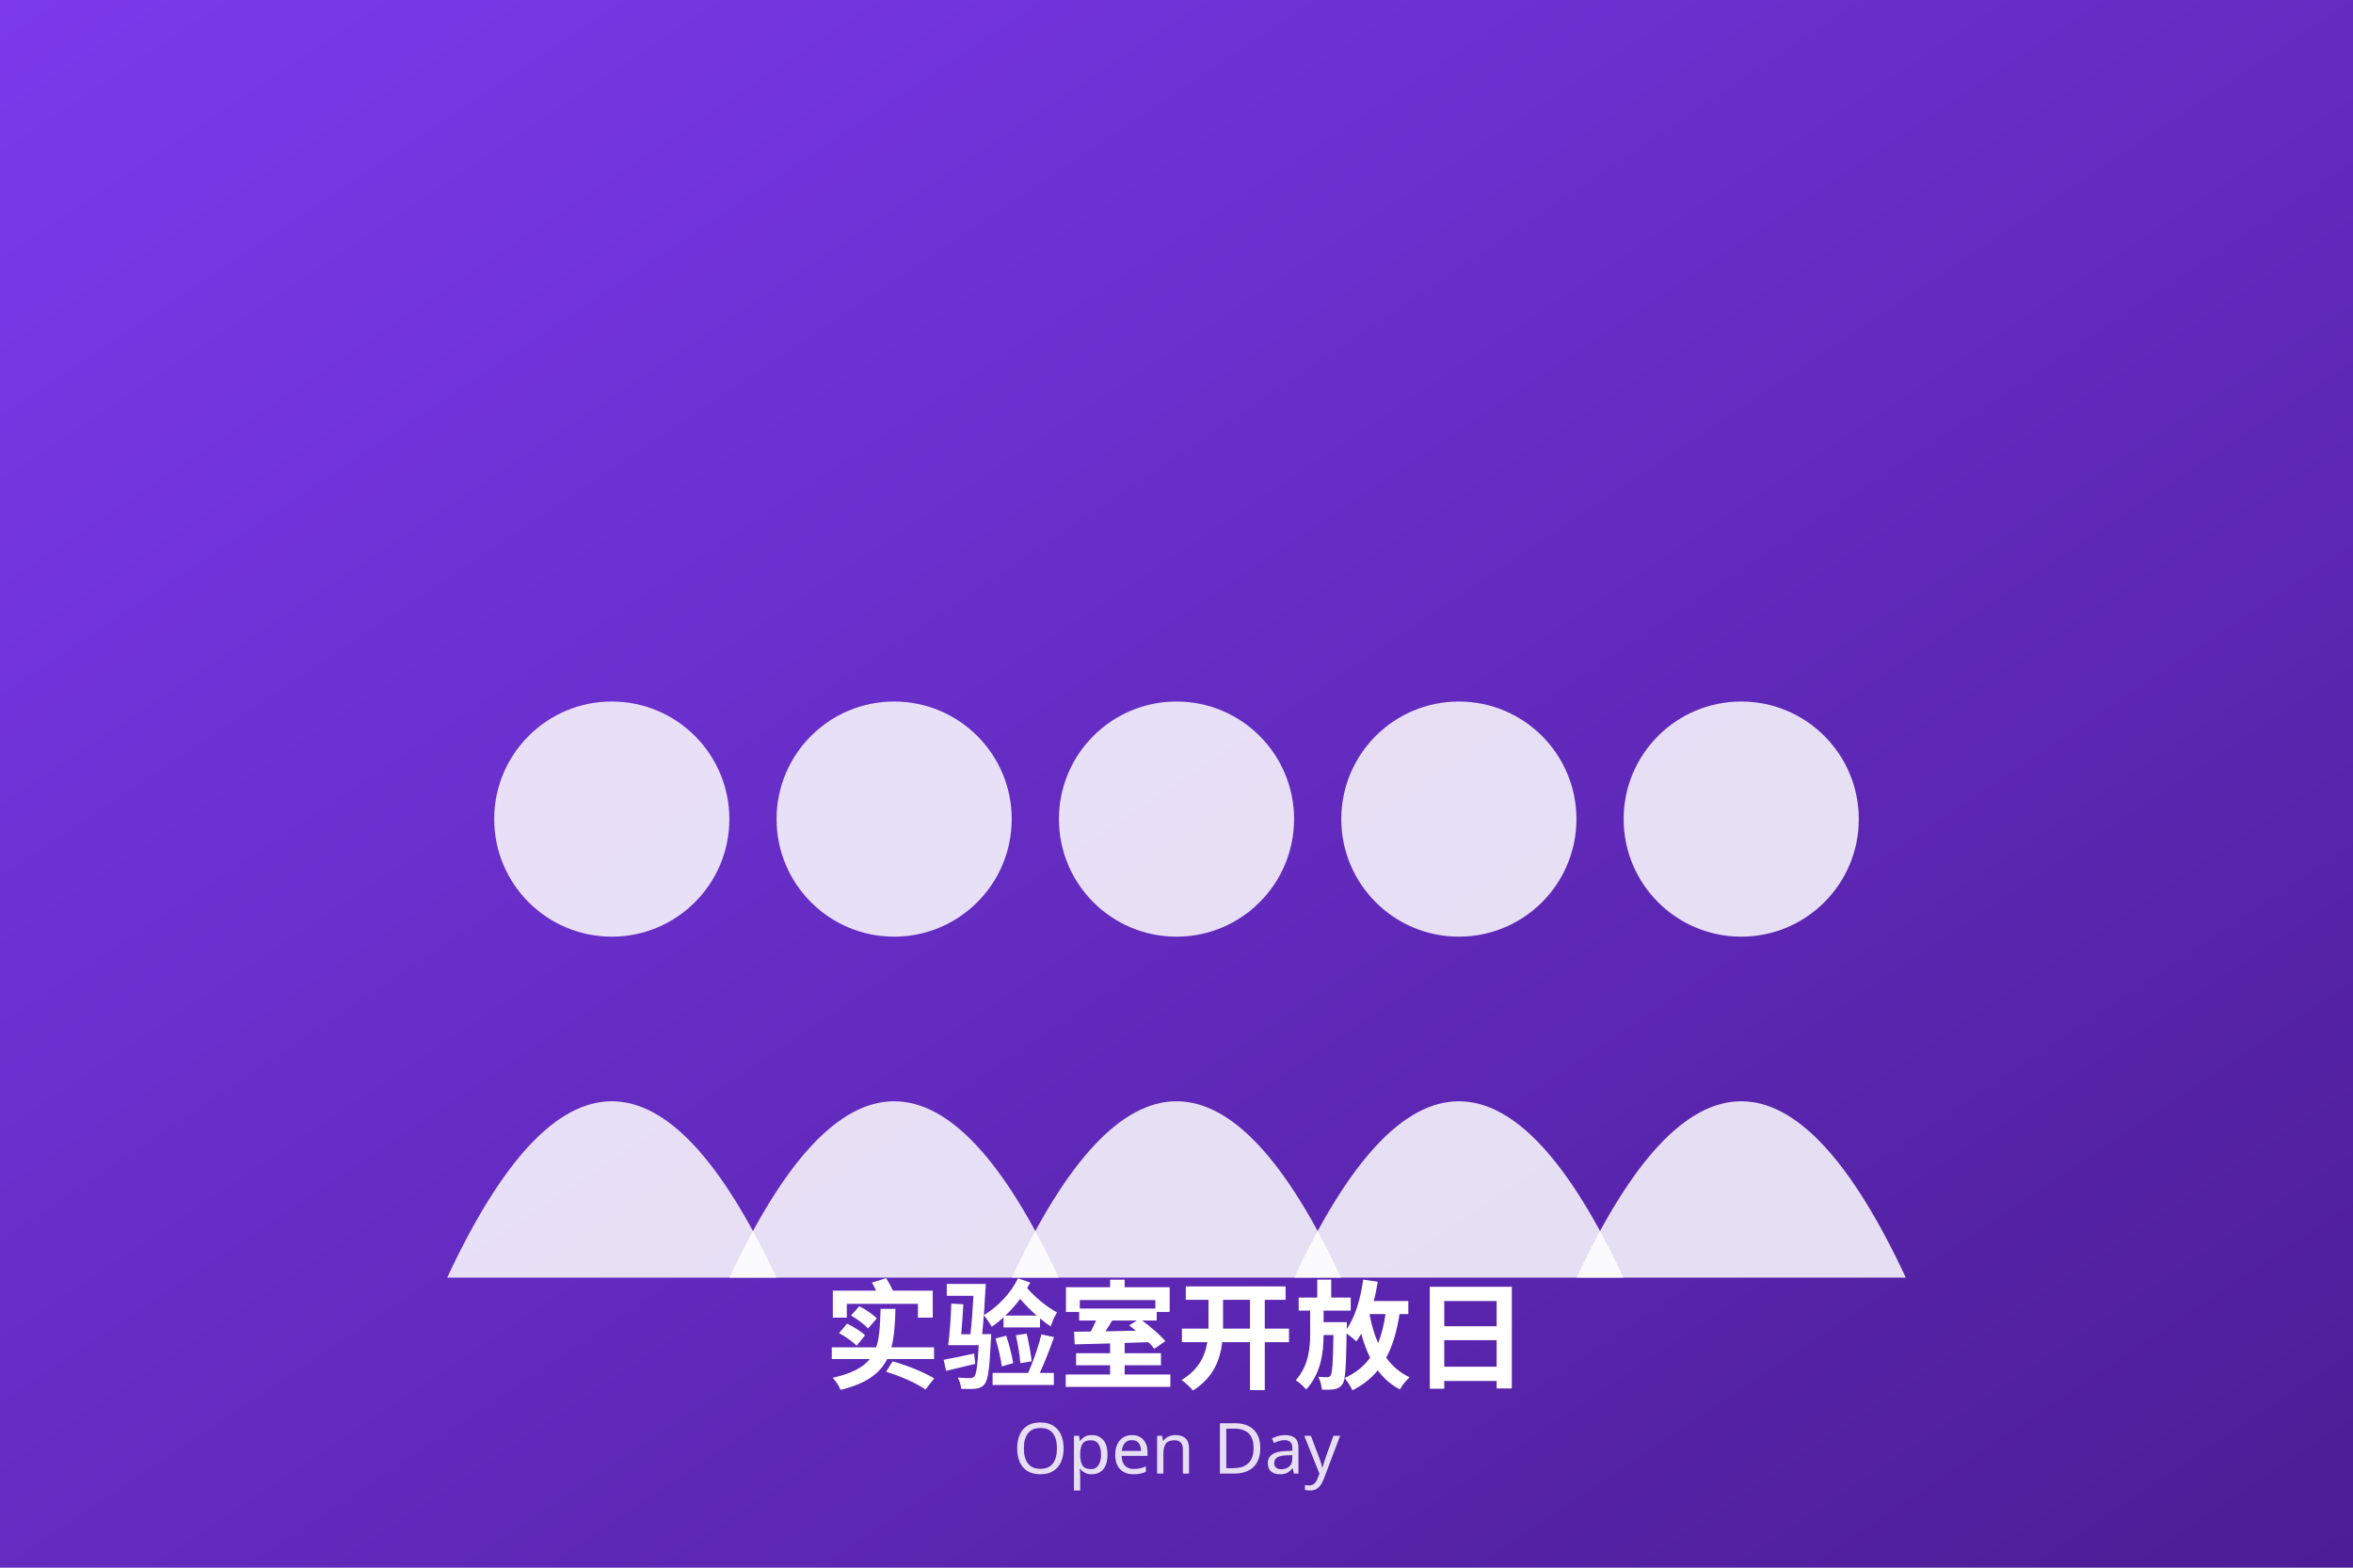
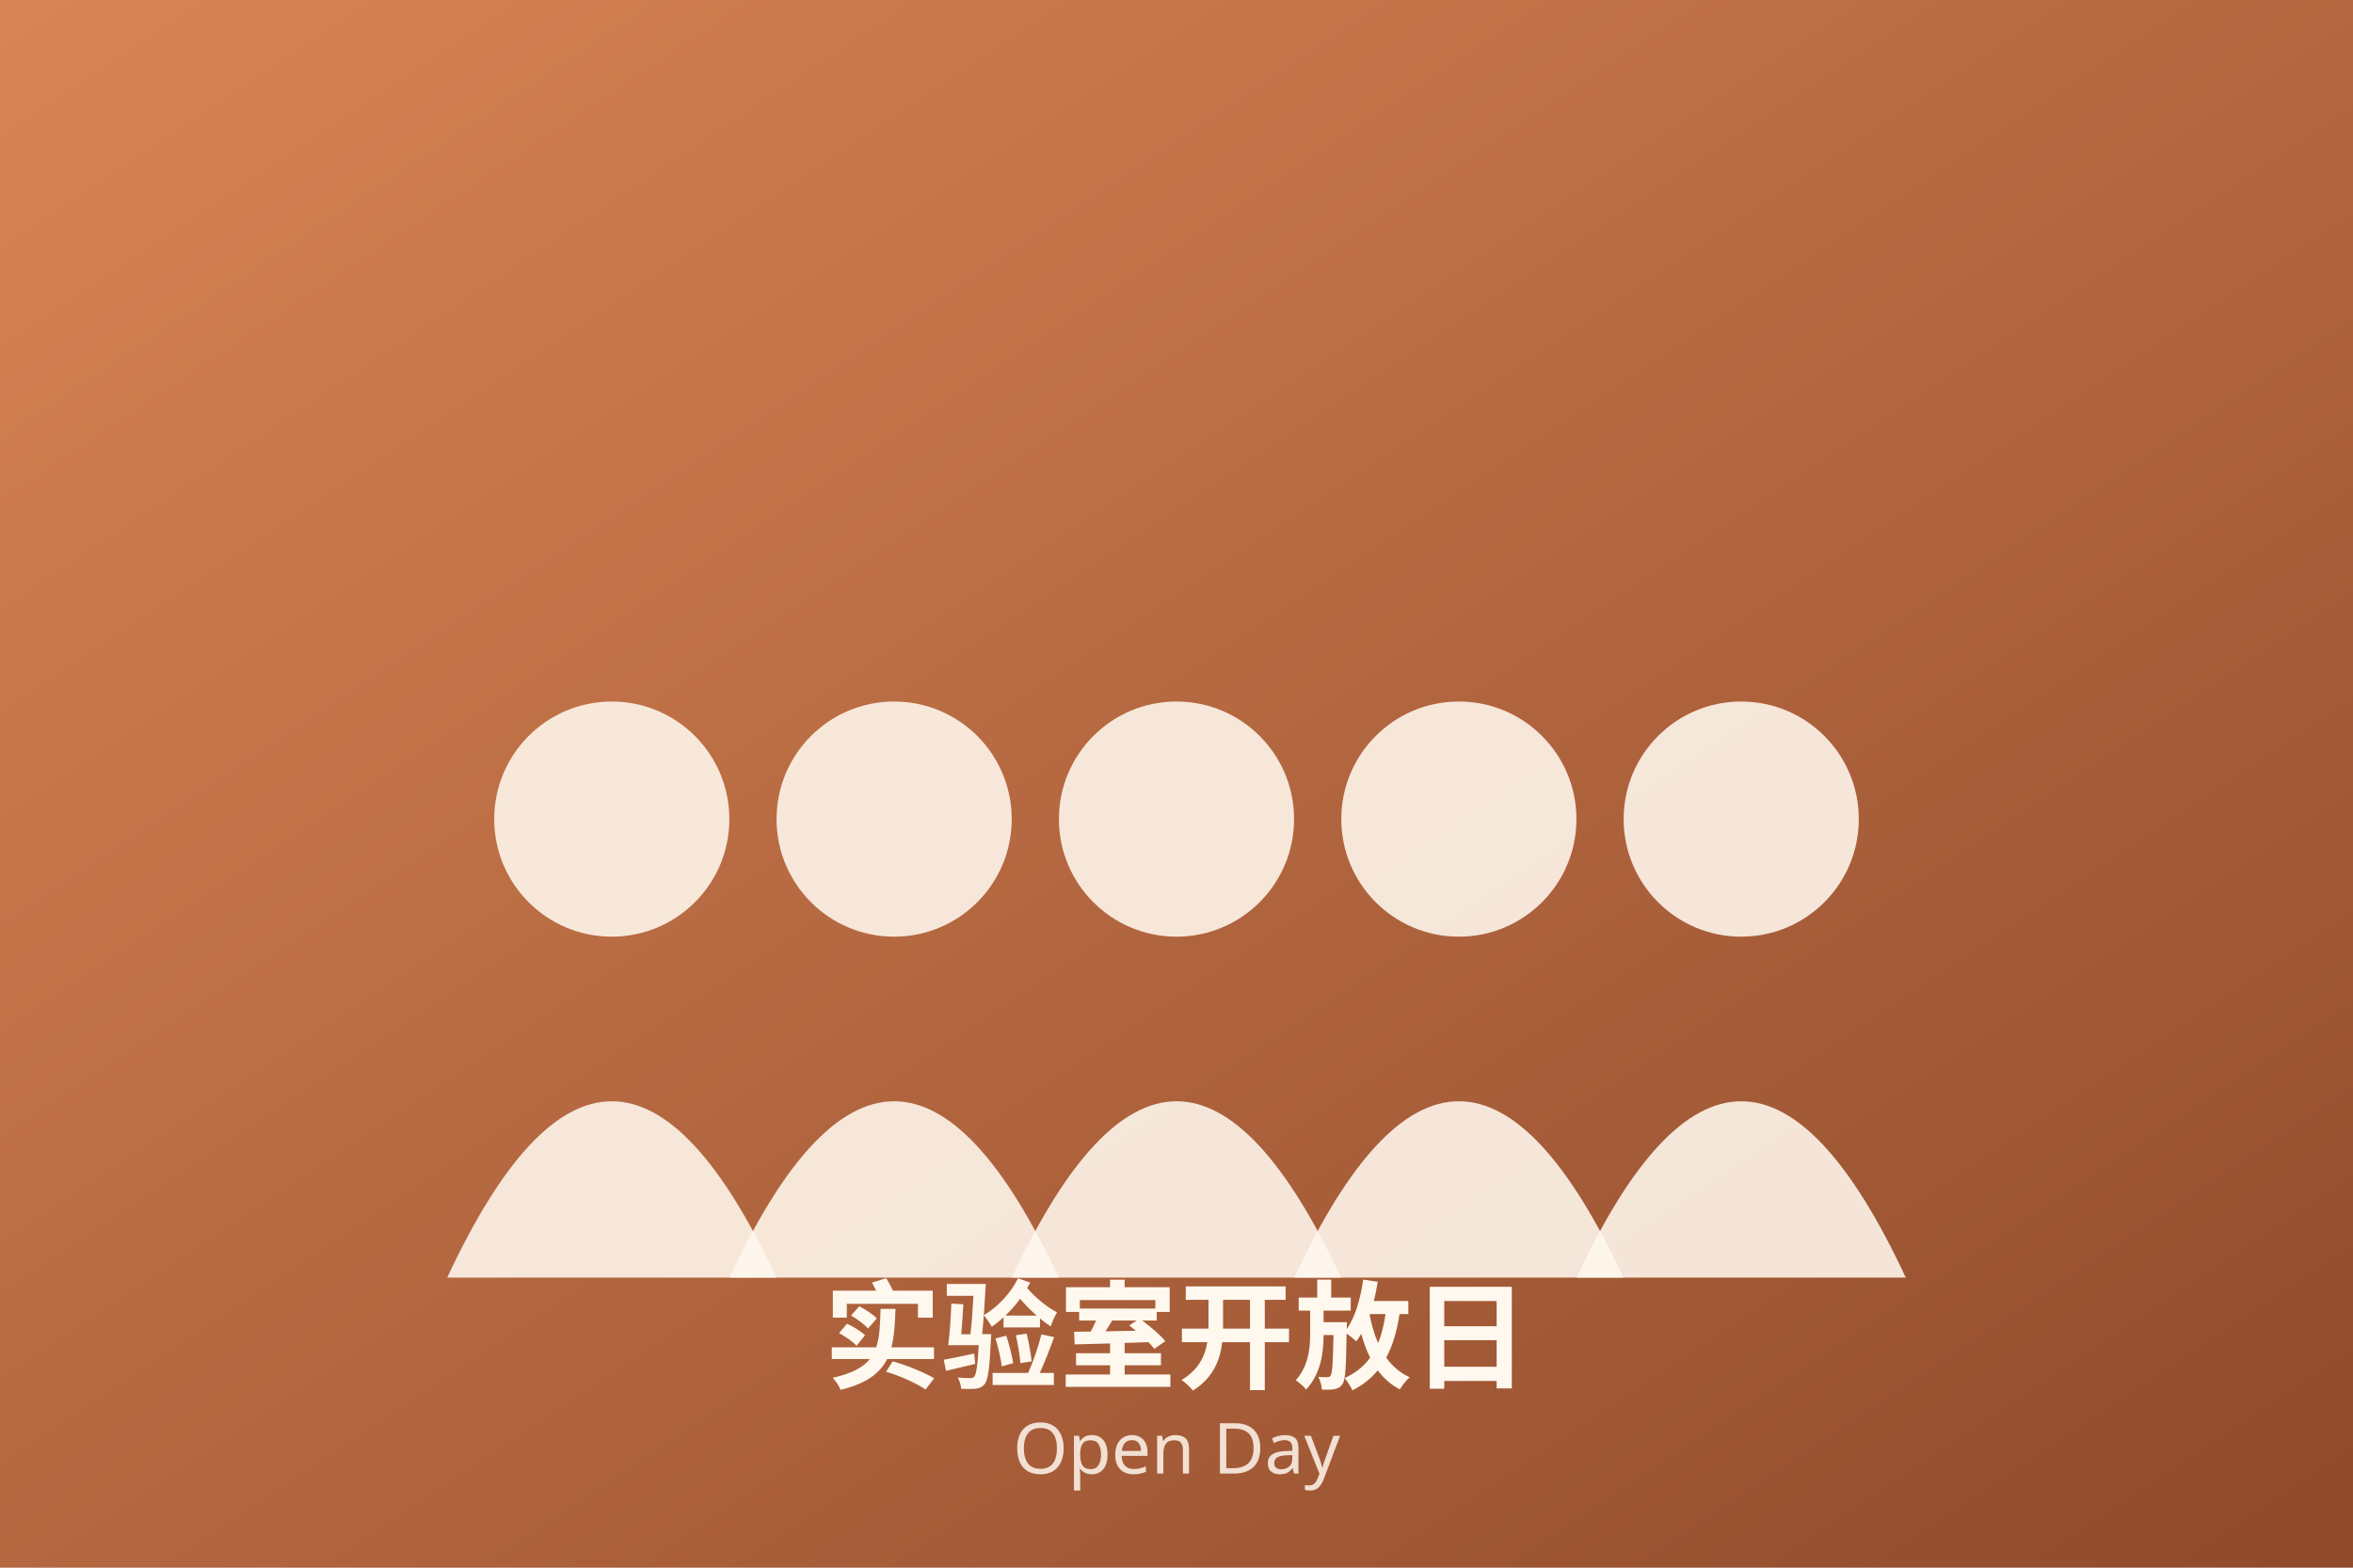
<svg xmlns="http://www.w3.org/2000/svg" width="800" height="533" viewBox="0 0 800 533">
  <defs>
    <linearGradient id="w9" x1="0" y1="0" x2="1" y2="1">
-       <stop offset="0%" stop-color="#7c3aed" />
-       <stop offset="100%" stop-color="#4c1d95" />
+       <stop offset="0%" stop-color="#d98555" />
+       <stop offset="100%" stop-color="#8f4a2b" />
    </linearGradient>
  </defs>
  <rect width="800" height="533" fill="url(#w9)" />
-   <circle cx="208.0" cy="278.492" r="39.975" fill="#ffffff" fill-opacity="0.85" />
-   <path d="M 152.035 434.395 Q 208.0 314.47 263.965 434.395 Z" fill="#ffffff" fill-opacity="0.85" />
-   <circle cx="304.0" cy="278.492" r="39.975" fill="#ffffff" fill-opacity="0.85" />
-   <path d="M 248.035 434.395 Q 304.0 314.47 359.965 434.395 Z" fill="#ffffff" fill-opacity="0.85" />
-   <circle cx="400.0" cy="278.492" r="39.975" fill="#ffffff" fill-opacity="0.85" />
-   <path d="M 344.035 434.395 Q 400.0 314.47 455.965 434.395 Z" fill="#ffffff" fill-opacity="0.85" />
-   <circle cx="496.0" cy="278.492" r="39.975" fill="#ffffff" fill-opacity="0.85" />
-   <path d="M 440.035 434.395 Q 496.0 314.47 551.965 434.395 Z" fill="#ffffff" fill-opacity="0.85" />
-   <circle cx="592.0" cy="278.492" r="39.975" fill="#ffffff" fill-opacity="0.85" />
-   <path d="M 536.035 434.395 Q 592.0 314.47 647.965 434.395 Z" fill="#ffffff" fill-opacity="0.85" />
-   <text x="50%" y="88%" text-anchor="middle" font-family="'PingFang SC','Microsoft YaHei',sans-serif" font-size="39.975" fill="#ffffff" font-weight="700">实验室开放日</text>
-   <text x="50%" y="94%" text-anchor="middle" font-family="'PingFang SC','Microsoft YaHei',sans-serif" font-size="23.985" fill="#ffffff" fill-opacity="0.85">Open Day</text>
+   <circle cx="208.0" cy="278.492" r="39.975" fill="#fff8ee" fill-opacity="0.88" />
+   <path d="M 152.035 434.395 Q 208.0 314.47 263.965 434.395 Z" fill="#fff8ee" fill-opacity="0.88" />
+   <circle cx="304.0" cy="278.492" r="39.975" fill="#fff8ee" fill-opacity="0.88" />
+   <path d="M 248.035 434.395 Q 304.0 314.47 359.965 434.395 Z" fill="#fff8ee" fill-opacity="0.88" />
+   <circle cx="400.0" cy="278.492" r="39.975" fill="#fff8ee" fill-opacity="0.88" />
+   <path d="M 344.035 434.395 Q 400.0 314.47 455.965 434.395 Z" fill="#fff8ee" fill-opacity="0.88" />
+   <circle cx="496.0" cy="278.492" r="39.975" fill="#fff8ee" fill-opacity="0.88" />
+   <path d="M 440.035 434.395 Q 496.0 314.47 551.965 434.395 Z" fill="#fff8ee" fill-opacity="0.88" />
+   <circle cx="592.0" cy="278.492" r="39.975" fill="#fff8ee" fill-opacity="0.88" />
+   <path d="M 536.035 434.395 Q 592.0 314.47 647.965 434.395 Z" fill="#fff8ee" fill-opacity="0.88" />
+   <text x="50%" y="88%" text-anchor="middle" font-family="'PingFang SC','Microsoft YaHei',sans-serif" font-size="39.975" fill="#fff8ee" font-weight="700">实验室开放日</text>
+   <text x="50%" y="94%" text-anchor="middle" font-family="'PingFang SC','Microsoft YaHei',sans-serif" font-size="23.985" fill="#fff8ee" fill-opacity="0.85">Open Day</text>
</svg>
